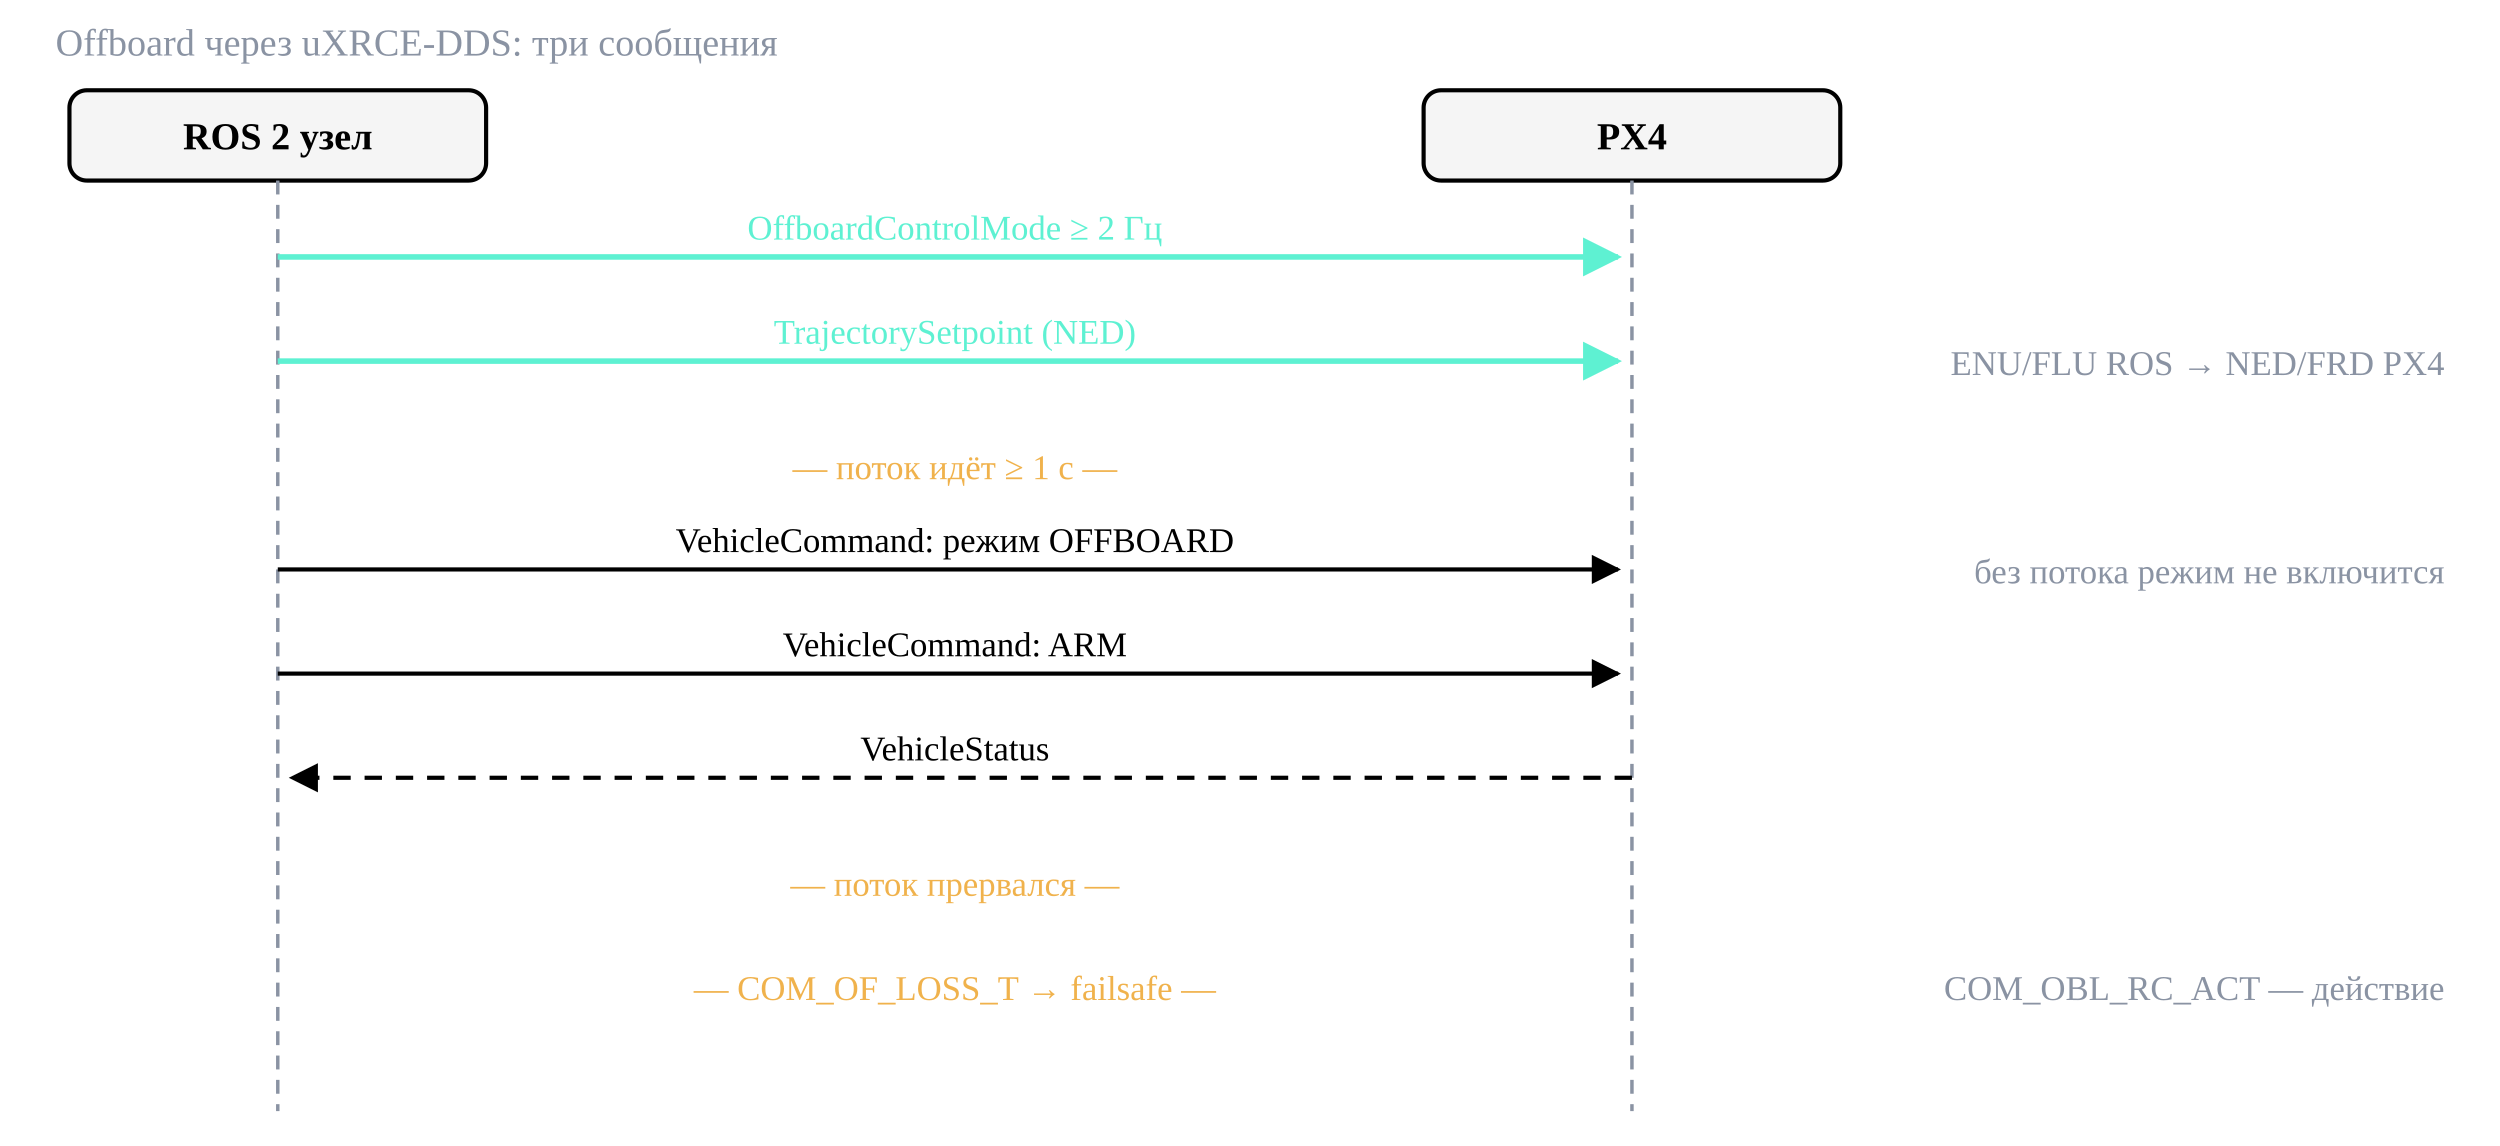
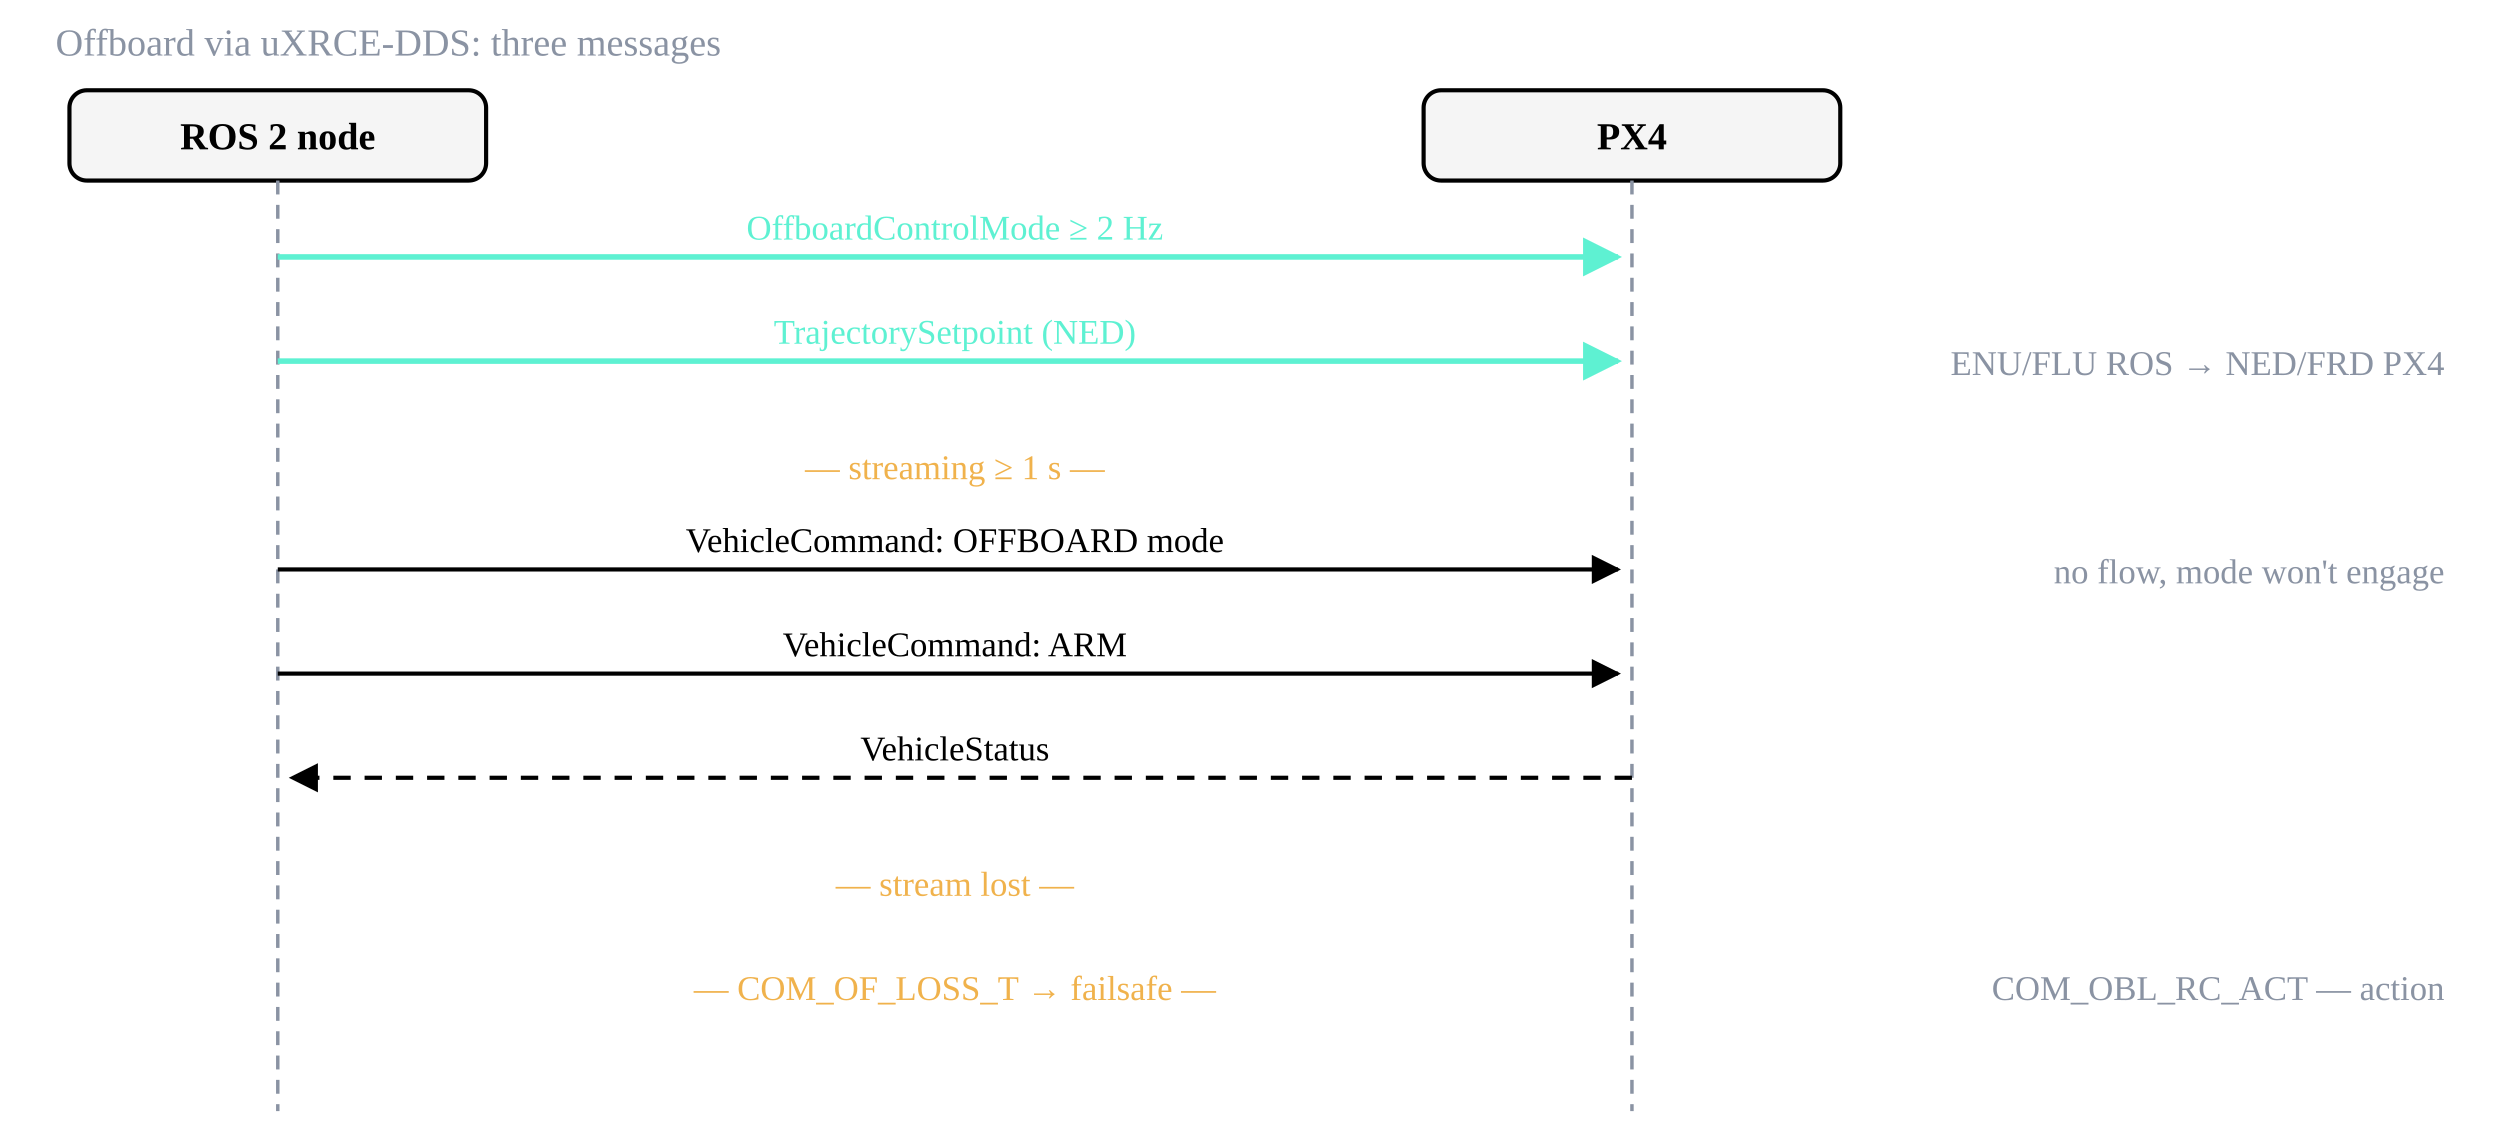
<svg xmlns="http://www.w3.org/2000/svg" viewBox="0 0 720 330" width="100%" role="img" aria-labelledby="t" style="max-width:720px;display:block;margin:0 auto">
  <style>text{font-family: var(--gc-font-mono, ui-monospace, Menlo, monospace); font-size: 12px;fill:currentColor} .m{fill:var(--gc-ink-muted, #8a93a3)} .a{fill:var(--gc-accent-hud, #5ef1d2)} .w{fill:var(--gc-signal-amber, #f0b24c)} .d{fill:var(--gc-signal-red, #e8636b)} .box{fill:var(--gc-surface-200, rgba(128,128,128,0.08));stroke:currentColor;stroke-width:1.2} .boxa{fill:var(--gc-surface-200, rgba(128,128,128,0.08));stroke:var(--gc-accent-hud, #5ef1d2);stroke-width:1.6} .ln{stroke:currentColor;stroke-width:1.2;fill:none} .lna{stroke:var(--gc-accent-hud, #5ef1d2);stroke-width:1.6;fill:none} .lnm{stroke:var(--gc-ink-muted, #8a93a3);stroke-width:1;fill:none;stroke-dasharray:4 3} .t{font-size:11px} .b{font-weight:600}</style>
  <defs>
    <marker id="ar" viewBox="0 0 10 10" refX="9" refY="5" markerWidth="7" markerHeight="7" orient="auto-start-reverse">
      <path d="M0 0L10 5L0 10z" fill="currentColor" />
    </marker>
    <marker id="ara" viewBox="0 0 10 10" refX="9" refY="5" markerWidth="7" markerHeight="7" orient="auto-start-reverse">
      <path d="M0 0L10 5L0 10z" fill="var(--gc-accent-hud, #5ef1d2)" />
    </marker>
  </defs>
-   <text x="16" y="16" text-anchor="start" class="m t">Offboard через uXRCE-DDS: три сообщения</text>
+   <text x="16" y="16" text-anchor="start" class="m t">Offboard via uXRCE-DDS: three messages</text>
  <rect class="box" x="20.0" y="26" width="120" height="26" rx="5" />
-   <text x="80.0" y="43" text-anchor="middle" class="b" style="font-size:11px">ROS 2 узел</text>
+   <text x="80.0" y="43" text-anchor="middle" class="b" style="font-size:11px">ROS 2 node</text>
  <line class="lnm" x1="80.0" y1="52" x2="80.0" y2="320" />
  <rect class="box" x="410.0" y="26" width="120" height="26" rx="5" />
  <text x="470.0" y="43" text-anchor="middle" class="b" style="font-size:11px">PX4</text>
  <line class="lnm" x1="470.0" y1="52" x2="470.0" y2="320" />
  <path class="lna" d="M80.0 74 L466.0 74" marker-end="url(#ara)" />
-   <text x="275.0" y="69" text-anchor="middle" class="a t" style="font-size:10px">OffboardControlMode ≥ 2 Гц</text>
+   <text x="275.0" y="69" text-anchor="middle" class="a t" style="font-size:10px">OffboardControlMode ≥ 2 Hz</text>
  <path class="lna" d="M80.0 104 L466.0 104" marker-end="url(#ara)" />
  <text x="275.0" y="99" text-anchor="middle" class="a t" style="font-size:10px">TrajectorySetpoint (NED)</text>
-   <text x="275.0" y="138" text-anchor="middle" class="w t" style="font-size:10px">— поток идёт ≥ 1 с —</text>
+   <text x="275.0" y="138" text-anchor="middle" class="w t" style="font-size:10px">— streaming ≥ 1 s —</text>
  <path class="ln" d="M80.0 164 L466.0 164" marker-end="url(#ar)" />
-   <text x="275.0" y="159" text-anchor="middle" class="t" style="font-size:10px">VehicleCommand: режим OFFBOARD</text>
+   <text x="275.0" y="159" text-anchor="middle" class="t" style="font-size:10px">VehicleCommand: OFFBOARD mode</text>
  <path class="ln" d="M80.0 194 L466.0 194" marker-end="url(#ar)" />
  <text x="275.0" y="189" text-anchor="middle" class="t" style="font-size:10px">VehicleCommand: ARM</text>
  <path class="ln" style="stroke-dasharray:5 4" d="M470.0 224 L84.0 224" marker-end="url(#ar)" />
  <text x="275.0" y="219" text-anchor="middle" class="t" style="font-size:10px">VehicleStatus</text>
-   <text x="275.0" y="258" text-anchor="middle" class="w t" style="font-size:10px">— поток прервался —</text>
+   <text x="275.0" y="258" text-anchor="middle" class="w t" style="font-size:10px">— stream lost —</text>
  <text x="275.0" y="288" text-anchor="middle" class="w t" style="font-size:10px">— COM_OF_LOSS_T → failsafe —</text>
  <text x="704" y="108" text-anchor="end" class="m t" style="font-size:10px">ENU/FLU ROS → NED/FRD PX4</text>
-   <text x="704" y="168" text-anchor="end" class="m t" style="font-size:10px">без потока режим не включится</text>
-   <text x="704" y="288" text-anchor="end" class="m t" style="font-size:10px">COM_OBL_RC_ACT — действие</text>
+   <text x="704" y="168" text-anchor="end" class="m t" style="font-size:10px">no flow, mode won't engage</text>
+   <text x="704" y="288" text-anchor="end" class="m t" style="font-size:10px">COM_OBL_RC_ACT — action</text>
</svg>
